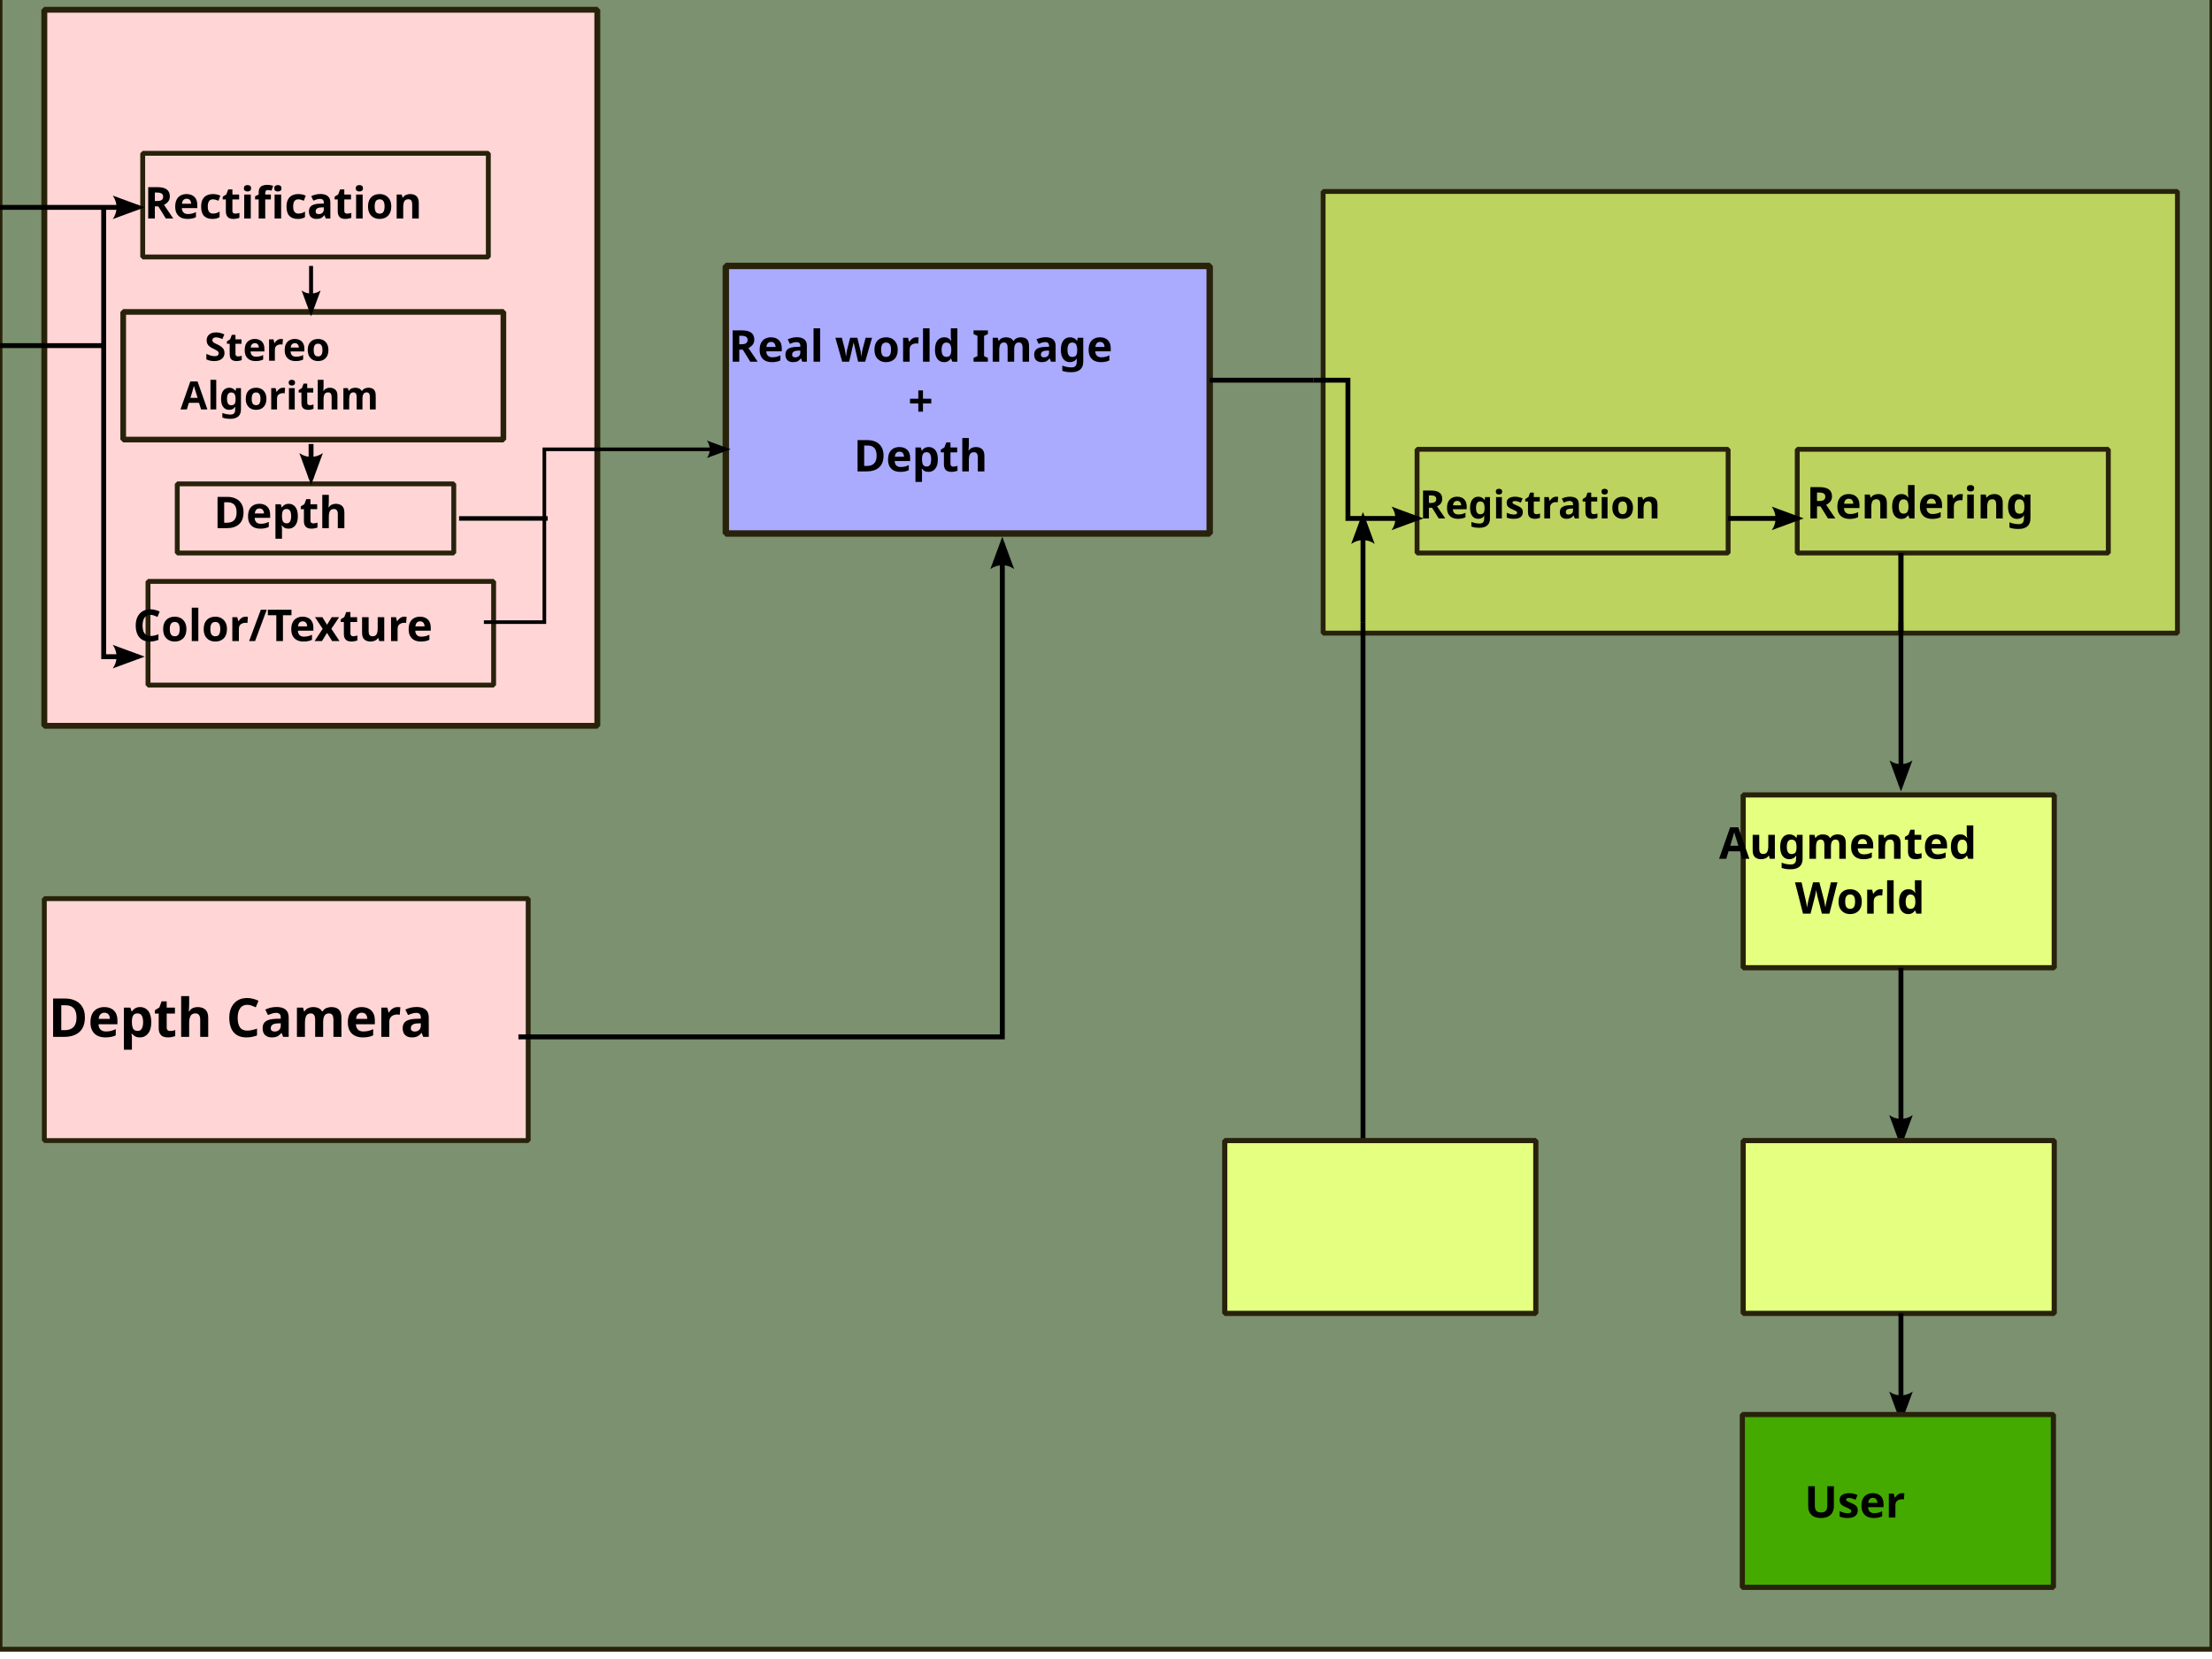
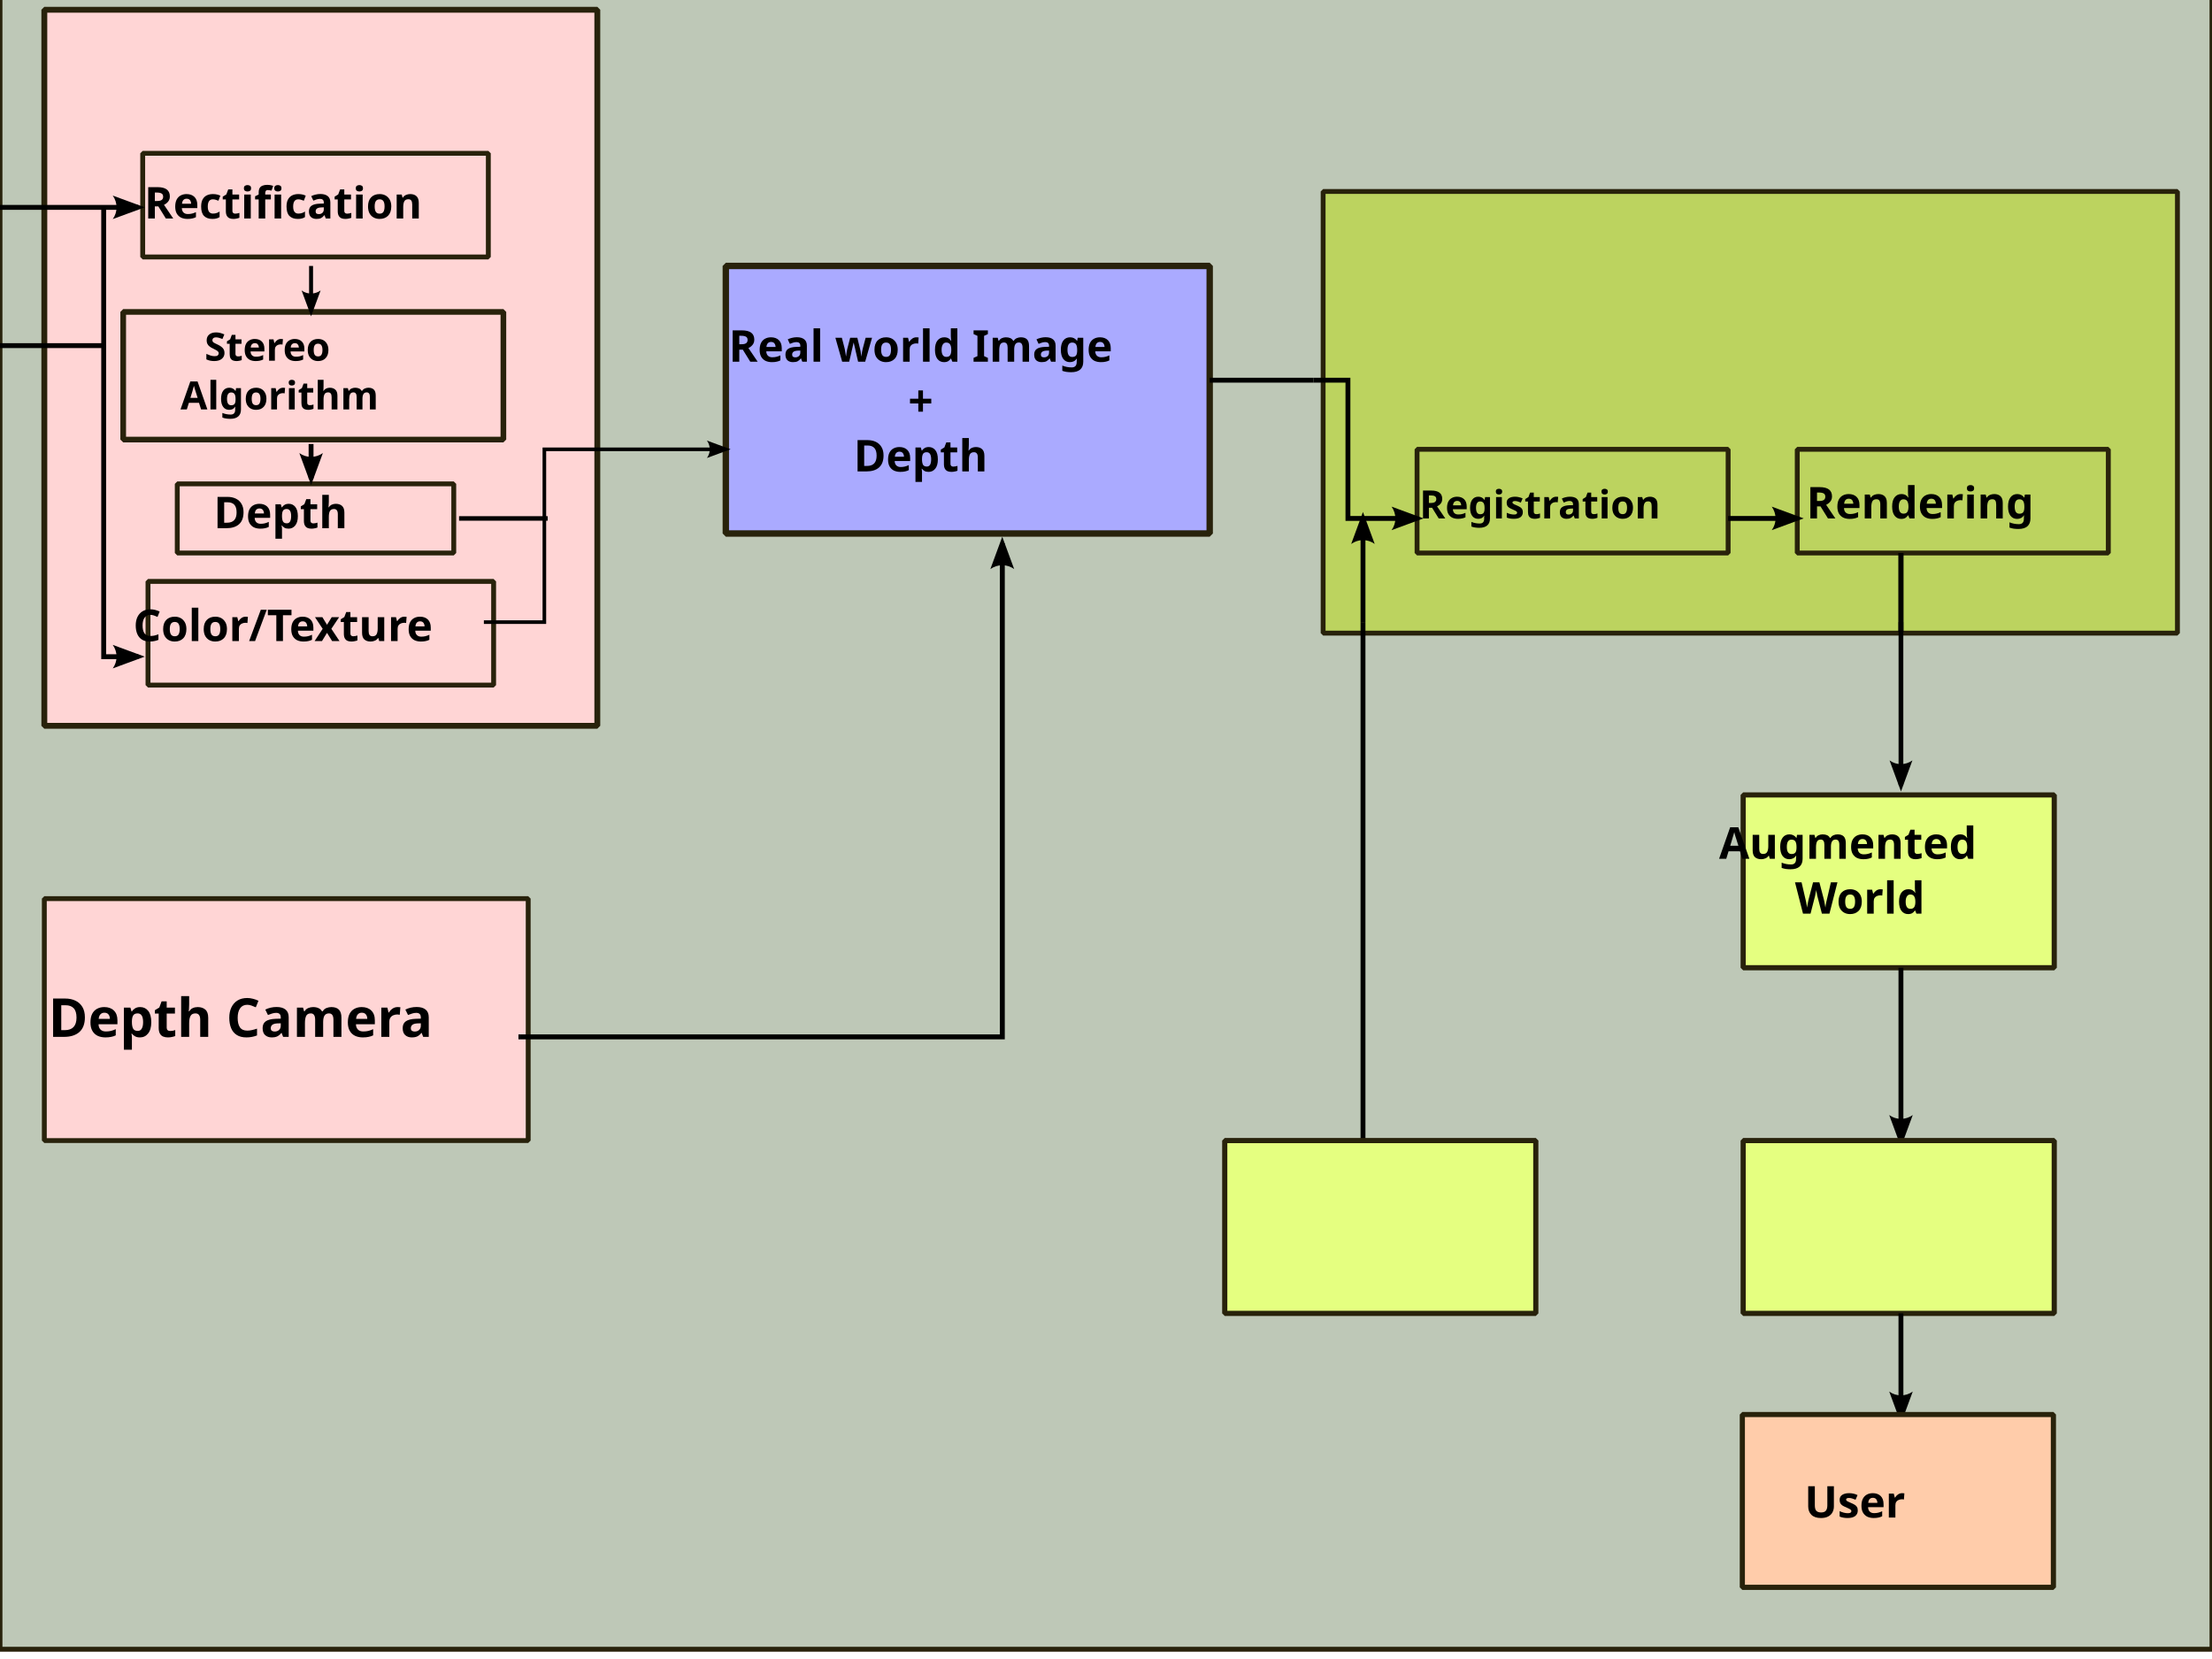
<svg xmlns="http://www.w3.org/2000/svg" width="453.543" height="340.157" id="svg2" version="1.0">
  <defs id="defs4">
    <marker orient="auto" refY="0.0" refX="0.0" id="Arrow2Mend" style="overflow:visible;">
      <path id="path4087" style="fill-rule:evenodd;stroke-width:0.625;stroke-linejoin:round;" d="M 8.719,4.034 L -2.207,0.016 L 8.719,-4.002 C 6.973,-1.63 6.983,1.616 8.719,4.034 z " transform="scale(0.6) rotate(180) translate(0,0)" />
    </marker>
  </defs>
  <g id="layer1" transform="translate(4.149475e-6,-698.0315)">
-     <rect style="fill:#7c916f;fill-opacity:1;stroke:#28220b;stroke-width:0.999;stroke-linecap:round;stroke-linejoin:bevel;stroke-miterlimit:4;stroke-opacity:1;stroke-dasharray:none;stroke-dashoffset:0" id="rect7880" width="453.543" height="340.157" x="-4.149475e-06" y="696.031" />
+     <rect style="fill:#bec8b7;fill-opacity:1;stroke:#28220b;stroke-width:0.999;stroke-linecap:round;stroke-linejoin:bevel;stroke-miterlimit:4;stroke-opacity:1;stroke-dasharray:none;stroke-dashoffset:0" id="rect7880" width="453.543" height="340.157" x="-4.149475e-06" y="696.031" />
    <rect style="fill:#ffd5d5;stroke:#28220b;stroke-width:1.205;stroke-linecap:round;stroke-linejoin:bevel;stroke-miterlimit:4;stroke-opacity:1;stroke-dasharray:none;stroke-dashoffset:0" id="rect2995" width="113.386" height="146.819" x="9.087" y="700.031" />
    <rect style="fill:#aaaaff;stroke:#28220b;stroke-width:1.311;stroke-linecap:round;stroke-linejoin:bevel;stroke-miterlimit:4;stroke-opacity:1;stroke-dasharray:none;stroke-dashoffset:0;fill-opacity:1" id="rect3767" width="99.213" height="54.857" x="148.819" y="752.561" />
    <rect style="fill:#ffd5d5;stroke:#28220b;stroke-width:0.999;stroke-linecap:round;stroke-linejoin:bevel;stroke-miterlimit:4;stroke-opacity:1;stroke-dasharray:none;stroke-dashoffset:0" id="rect3769" width="99.213" height="49.606" x="9.087" y="882.283" />
    <rect style="fill:#bcd35f;stroke:#28220b;stroke-width:0.994;stroke-linecap:round;stroke-linejoin:bevel;stroke-miterlimit:4;stroke-opacity:1;stroke-dasharray:none;stroke-dashoffset:0" id="rect3773" width="175.165" height="90.557" x="271.291" y="737.291" />
    <rect style="fill:none;stroke:#28220b;stroke-width:0.999;stroke-linecap:round;stroke-linejoin:bevel;stroke-miterlimit:4;stroke-opacity:1;stroke-dasharray:none;stroke-dashoffset:0" id="rect3775" width="70.866" height="21.26" x="29.26" y="729.465" />
    <text xml:space="preserve" style="font-size:11px;font-style:normal;font-variant:normal;font-weight:normal;font-stretch:normal;text-align:center;line-height:125%;letter-spacing:0px;word-spacing:0px;writing-mode:lr-tb;text-anchor:middle;fill:#000000;fill-opacity:1;stroke:none;font-family:Sans;-inkscape-font-specification:Sans" x="56.477" y="910.63" id="text3777">
      <tspan id="tspan3779" x="56.477" y="910.63" style="font-weight:bold;-inkscape-font-specification:Sans Bold">Depth Camera</tspan>
    </text>
    <rect style="fill:#aaffaa;fill-opacity:1;stroke:#28220b;stroke-width:0.538;stroke-linecap:round;stroke-linejoin:bevel;stroke-miterlimit:4;stroke-opacity:1;stroke-dasharray:none;stroke-dashoffset:0" id="rect7486" width="106.299" height="56.693" x="-241.118" y="727.465" />
-     <rect style="fill:#ac9393;stroke:#28220b;stroke-width:1.105;stroke-linecap:round;stroke-linejoin:bevel;stroke-miterlimit:4;stroke-opacity:1;stroke-dasharray:none;stroke-dashoffset:0" id="rect3781-3" width="77.953" height="19.096" x="-92.646" y="728.542" />
+     <rect style="fill:#c8b7b7;stroke:#28220b;stroke-width:1.105;stroke-linecap:round;stroke-linejoin:bevel;stroke-miterlimit:4;stroke-opacity:1;stroke-dasharray:none;stroke-dashoffset:0" id="rect3781-3" width="77.953" height="19.096" x="-92.646" y="728.542" />
    <text xml:space="preserve" style="font-size:11px;font-style:normal;font-variant:normal;font-weight:normal;font-stretch:normal;text-align:center;line-height:125%;letter-spacing:0px;word-spacing:0px;writing-mode:lr-tb;text-anchor:middle;fill:#000000;fill-opacity:1;stroke:none;font-family:Sans;-inkscape-font-specification:Sans" x="-55.213" y="740.551" id="text3801">
      <tspan id="tspan3803" x="-55.213" y="740.551" style="font-size:9px;font-weight:bold;-inkscape-font-specification:Sans Bold">Left Camera</tspan>
    </text>
-     <rect style="fill:#ac9393;stroke:#28220b;stroke-width:1.105;stroke-linecap:round;stroke-linejoin:bevel;stroke-miterlimit:4;stroke-opacity:1;stroke-dasharray:none;stroke-dashoffset:0" id="rect3781-3-2" width="77.953" height="19.096" x="-92.819" y="759.975" />
+     <rect style="fill:#c8b7b7;stroke:#28220b;stroke-width:1.105;stroke-linecap:round;stroke-linejoin:bevel;stroke-miterlimit:4;stroke-opacity:1;stroke-dasharray:none;stroke-dashoffset:0;fill-opacity:1" id="rect3781-3-2" width="77.953" height="19.096" x="-92.819" y="759.975" />
    <text xml:space="preserve" style="font-size:11px;font-style:normal;font-variant:normal;font-weight:normal;font-stretch:normal;text-align:center;line-height:125%;letter-spacing:0px;word-spacing:0px;writing-mode:lr-tb;text-anchor:middle;fill:#000000;fill-opacity:1;stroke:none;font-family:Sans;-inkscape-font-specification:Sans" x="-55.213" y="771.984" id="text3801-3">
      <tspan id="tspan3803-8" x="-55.213" y="771.984" style="font-size:9px;font-weight:bold;-inkscape-font-specification:Sans Bold">Right Camera</tspan>
    </text>
    <rect style="fill:none;stroke:#28220b;stroke-width:1.163;stroke-linecap:round;stroke-linejoin:bevel;stroke-miterlimit:4;stroke-opacity:1;stroke-dasharray:none;stroke-dashoffset:0" id="rect3775-1" width="77.953" height="26.173" x="25.26" y="761.984" />
    <rect style="fill:none;stroke:#28220b;stroke-width:0.999;stroke-linecap:round;stroke-linejoin:bevel;stroke-miterlimit:4;stroke-opacity:1;stroke-dasharray:none;stroke-dashoffset:0" id="rect3775-9" width="70.866" height="21.26" x="30.346" y="817.244" />
    <text xml:space="preserve" style="font-size:11px;font-style:normal;font-variant:normal;font-weight:normal;font-stretch:normal;text-align:center;line-height:125%;letter-spacing:0px;word-spacing:0px;writing-mode:lr-tb;text-anchor:middle;fill:#000000;fill-opacity:1;stroke:none;font-family:Sans;-inkscape-font-specification:Sans" x="65.212" y="742.823" id="text3877">
      <tspan id="tspan3879" x="65.212" y="742.823" style="font-size:9px;font-weight:bold;-inkscape-font-specification:Sans Bold">Rectification</tspan>
    </text>
    <text xml:space="preserve" style="font-size:11px;font-style:normal;font-variant:normal;font-weight:normal;font-stretch:normal;text-align:center;line-height:125%;letter-spacing:0px;word-spacing:0px;writing-mode:lr-tb;text-anchor:middle;fill:#000000;fill-opacity:1;stroke:none;font-family:Sans;-inkscape-font-specification:Sans" x="64.477" y="771.984" id="text3881">
      <tspan id="tspan3883" x="65.867" y="771.984" style="font-size:8px;font-weight:bold;-inkscape-font-specification:Sans Bold">Stereo </tspan>
      <tspan x="64.477" y="781.984" style="font-size:8px;font-weight:bold;-inkscape-font-specification:Sans Bold" id="tspan3895">Algorithm</tspan>
    </text>
    <text xml:space="preserve" style="font-size:11px;font-style:normal;font-variant:normal;font-weight:normal;font-stretch:normal;text-align:center;line-height:125%;letter-spacing:0px;word-spacing:0px;writing-mode:lr-tb;text-anchor:middle;fill:#000000;fill-opacity:1;stroke:none;font-family:Sans;-inkscape-font-specification:Sans" x="65.159" y="829.476" id="text3885">
      <tspan id="tspan3887" x="65.159" y="829.476" style="font-size:9px;font-weight:bold;-inkscape-font-specification:Sans Bold">Color/Texture</tspan>
    </text>
    <rect style="fill:none;stroke:#28220b;stroke-width:0.999;stroke-linecap:round;stroke-linejoin:bevel;stroke-miterlimit:4;stroke-opacity:1;stroke-dasharray:none;stroke-dashoffset:0" id="rect3889" width="56.693" height="14.173" x="36.346" y="797.244" />
    <text xml:space="preserve" style="font-size:11px;font-style:normal;font-variant:normal;font-weight:normal;font-stretch:normal;text-align:center;line-height:125%;letter-spacing:0px;word-spacing:0px;writing-mode:lr-tb;text-anchor:middle;fill:#000000;fill-opacity:1;stroke:none;font-family:Sans;-inkscape-font-specification:Sans" x="64.693" y="806.331" id="text3891">
      <tspan id="tspan3893" x="64.693" y="806.331" style="font-size:9px;font-weight:bold;-inkscape-font-specification:Sans Bold">Depth</tspan>
    </text>
    <flowRoot xml:space="preserve" id="flowRoot3897" style="font-size:11px;font-style:normal;font-variant:normal;font-weight:normal;font-stretch:normal;text-align:center;line-height:125%;letter-spacing:0px;word-spacing:0px;writing-mode:lr-tb;text-anchor:middle;fill:#000000;fill-opacity:1;stroke:none;font-family:Sans;-inkscape-font-specification:Sans" transform="translate(-18.7071,689.5465)">
      <flowRegion id="flowRegion3899">
        <rect id="rect3901" width="129.344" height="37.921" x="19.475" y="11.685" />
      </flowRegion>
      <flowPara id="flowPara3903" style="font-size:9px;font-weight:bold;-inkscape-font-specification:Sans Bold"> Stereo Image </flowPara>
      <flowPara style="font-size:9px;font-weight:bold;-inkscape-font-specification:Sans Bold" id="flowPara3905">Processing</flowPara>
    </flowRoot>
    <path style="fill:none;stroke:#000000;stroke-width:0.808px;stroke-linecap:butt;stroke-linejoin:miter;stroke-opacity:1;marker-end:url(#Arrow2Mend)" d="m 63.78,752.561 0,9.25" id="path3913" />
    <path style="fill:none;stroke:#000000;stroke-width:1px;stroke-linecap:butt;stroke-linejoin:miter;stroke-opacity:1;marker-end:url(#Arrow2Mend)" d="m 63.78,789.071 0,7.087" id="path3915" />
    <path style="fill:none;stroke:#000000;stroke-width:0.925px;stroke-linecap:butt;stroke-linejoin:miter;stroke-opacity:1" d="m 94.126,804.331 18.173,0" id="path3917" />
    <path style="fill:none;stroke:#000000;stroke-width:0.74px;stroke-linecap:butt;stroke-linejoin:miter;stroke-opacity:1;marker-end:url(#Arrow2Mend)" d="m 99.213,825.591 12.402,0 0,-35.433 37.205,0" id="path3919" />
    <text xml:space="preserve" style="font-size:11px;font-style:normal;font-variant:normal;font-weight:normal;font-stretch:normal;text-align:center;line-height:125%;letter-spacing:0px;word-spacing:0px;writing-mode:lr-tb;text-anchor:middle;fill:#000000;fill-opacity:1;stroke:none;font-family:Sans;-inkscape-font-specification:Sans" x="198.78" y="772.193" id="text3921">
      <tspan id="tspan3923" x="198.78" y="772.193" style="font-size:9px;font-weight:bold;-inkscape-font-specification:Sans Bold">Real world Image</tspan>
      <tspan x="198.78" y="783.443" id="tspan3927" style="font-size:9px;font-weight:bold;-inkscape-font-specification:Sans Bold">+</tspan>
      <tspan x="198.78" y="794.693" id="tspan3929" style="font-size:9px;font-weight:bold;-inkscape-font-specification:Sans Bold">Depth</tspan>
      <tspan x="198.78" y="805.943" id="tspan3925" />
    </text>
    <path style="fill:none;stroke:#000000;stroke-width:1.013px;stroke-linecap:butt;stroke-linejoin:miter;stroke-opacity:1;marker-end:url(#Arrow2Mend)" d="m 106.299,910.63 99.213,0 0,-101.213" id="path3931" />
    <path style="fill:none;stroke:#000000;stroke-width:0.971px;stroke-linecap:butt;stroke-linejoin:miter;stroke-opacity:1;marker-end:url(#Arrow2Mend)" d="m 389.764,825.591 0,33.433" id="path3935" />
    <rect style="fill:#e5ff80;stroke:#28220b;stroke-width:1.06;stroke-linecap:round;stroke-linejoin:bevel;stroke-miterlimit:4;stroke-opacity:1;stroke-dasharray:none;stroke-dashoffset:0" id="rect3937" width="63.78" height="35.433" x="357.417" y="861.024" />
    <path style="fill:none;stroke:#000000;stroke-width:1px;stroke-linecap:butt;stroke-linejoin:miter;stroke-opacity:1;marker-end:url(#Arrow2Mend)" d="m 389.764,896.457 0,35.433" id="path3939" />
    <rect style="fill:#e5ff80;stroke:#28220b;stroke-width:1.06;stroke-linecap:round;stroke-linejoin:bevel;stroke-miterlimit:4;stroke-opacity:1;stroke-dasharray:none;stroke-dashoffset:0" id="rect3941" width="63.78" height="35.433" x="357.417" y="931.89" />
    <path style="fill:none;stroke:#000000;stroke-width:1px;stroke-linecap:butt;stroke-linejoin:miter;stroke-opacity:1" d="m 248.031,77.953 21.26,0" id="path3943" transform="translate(-4.149475e-6,698.0315)" />
    <path style="fill:none;stroke:#000000;stroke-width:1px;stroke-linecap:butt;stroke-linejoin:miter;stroke-opacity:1;marker-start:none" d="m 279.465,825.591 0,106.299" id="path3945" />
    <rect style="fill:#e5ff80;stroke:#28220b;stroke-width:1.06;stroke-linecap:round;stroke-linejoin:bevel;stroke-miterlimit:4;stroke-opacity:1;stroke-dasharray:none;stroke-dashoffset:0" id="rect3947" width="63.78" height="35.433" x="251.118" y="931.89" />
    <rect style="fill:none;stroke:#28220b;stroke-width:0.999;stroke-linecap:round;stroke-linejoin:bevel;stroke-miterlimit:4;stroke-opacity:1;stroke-dasharray:none;stroke-dashoffset:0" id="rect3949" width="63.78" height="21.26" x="290.551" y="92.126" transform="translate(-4.149475e-6,698.0315)" />
    <rect style="fill:none;stroke:#28220b;stroke-width:0.999;stroke-linecap:round;stroke-linejoin:bevel;stroke-miterlimit:4;stroke-opacity:1;stroke-dasharray:none;stroke-dashoffset:0" id="rect3949-5" width="63.78" height="21.26" x="368.504" y="790.157" />
    <text xml:space="preserve" style="font-size:11px;font-style:normal;font-variant:normal;font-weight:normal;font-stretch:normal;text-align:center;line-height:125%;letter-spacing:0px;word-spacing:0px;writing-mode:lr-tb;text-anchor:middle;fill:#000000;fill-opacity:1;stroke:none;font-family:Sans;-inkscape-font-specification:Sans" x="322.898" y="804.331" id="text3969">
      <tspan id="tspan3971" x="322.898" y="804.331" style="font-size:8px;font-weight:bold;-inkscape-font-specification:Sans Bold">Registration</tspan>
    </text>
    <text xml:space="preserve" style="font-size:11px;font-style:normal;font-variant:normal;font-weight:normal;font-stretch:normal;text-align:center;line-height:125%;letter-spacing:0px;word-spacing:0px;writing-mode:lr-tb;text-anchor:middle;fill:#000000;fill-opacity:1;stroke:none;font-family:Sans;-inkscape-font-specification:Sans" x="400.85" y="804.331" id="text3973">
      <tspan id="tspan3975" x="400.85" y="804.331" style="font-size:9px;font-weight:bold;-inkscape-font-specification:Sans Bold">Rendering</tspan>
    </text>
    <path style="fill:none;stroke:#000000;stroke-width:1px;stroke-linecap:butt;stroke-linejoin:miter;stroke-opacity:1;marker-end:url(#Arrow2Mend)" d="m 269.291,77.953 7.087,0 0,28.346 14.173,0" id="path3979" transform="translate(-4.149475e-6,698.0315)" />
    <path style="fill:none;stroke:#000000;stroke-width:1px;stroke-linecap:butt;stroke-linejoin:miter;stroke-opacity:1;marker-end:url(#Arrow2Mend)" d="m 354.331,106.299 14.173,0" id="path3981" transform="translate(-4.149475e-6,698.0315)" />
    <path style="fill:none;stroke:#000000;stroke-width:1.068px;stroke-linecap:butt;stroke-linejoin:miter;stroke-opacity:1" d="m 389.764,811.417 0,16.173" id="path3985" />
    <path style="fill:none;stroke:#000000;stroke-width:1px;stroke-linecap:butt;stroke-linejoin:miter;stroke-opacity:1;marker-end:url(#Arrow2Mend)" d="m 0,42.52 28.346,0" id="path3987" transform="translate(-4.149475e-6,698.0315)" />
    <path style="fill:none;stroke:#000000;stroke-width:1px;stroke-linecap:butt;stroke-linejoin:miter;stroke-opacity:1" d="m 0,70.866 21.26,0 0,-28.346" id="path3991" transform="translate(-4.149475e-6,698.0315)" />
    <text xml:space="preserve" style="font-size:11px;font-style:normal;font-variant:normal;font-weight:normal;font-stretch:normal;text-align:center;line-height:125%;letter-spacing:0px;word-spacing:0px;writing-mode:lr-tb;text-anchor:middle;fill:#000000;fill-opacity:1;stroke:none;font-family:Sans;-inkscape-font-specification:Sans" x="388.504" y="874.11" id="text3993">
      <tspan x="390.068" y="874.11" id="tspan3997" style="font-size:9px;font-weight:bold;-inkscape-font-specification:Sans Bold">Augmented </tspan>
      <tspan x="388.504" y="885.36" style="font-size:9px;font-weight:bold;-inkscape-font-specification:Sans Bold" id="tspan4013">World</tspan>
    </text>
    <flowRoot xml:space="preserve" id="flowRoot4001" style="font-size:11px;font-style:normal;font-variant:normal;font-weight:normal;font-stretch:normal;text-align:center;line-height:125%;letter-spacing:0px;word-spacing:0px;writing-mode:lr-tb;text-anchor:middle;fill:#000000;fill-opacity:1;stroke:none;font-family:Sans;-inkscape-font-specification:Sans" transform="translate(-18,694.0315)">
      <flowRegion id="flowRegion4003">
        <rect id="rect4005" width="169.105" height="39.598" x="298.612" y="45.441" />
      </flowRegion>
      <flowPara id="flowPara4007" style="font-size:9px;font-weight:bold;-inkscape-font-specification:Sans Bold">Integration of Synthetic </flowPara>
      <flowPara style="font-size:9px;font-weight:bold;-inkscape-font-specification:Sans Bold" id="flowPara4011">and Real world</flowPara>
      <flowPara id="flowPara4009" />
    </flowRoot>
    <flowRoot xml:space="preserve" id="flowRoot4015" style="font-size:11px;font-style:normal;font-variant:normal;font-weight:normal;font-stretch:normal;text-align:center;line-height:125%;letter-spacing:0px;word-spacing:0px;writing-mode:lr-tb;text-anchor:middle;fill:#000000;fill-opacity:1;stroke:none;font-family:Sans;-inkscape-font-specification:Sans" transform="matrix(0.9688028,0,0,1.064817,-0.3989717,680.2824)">
      <flowRegion id="flowRegion4017">
        <rect id="rect4019" width="73.246" height="28.455" x="366.124" y="240.837" />
      </flowRegion>
      <flowPara id="flowPara4021" style="font-size:9px;font-weight:bold;-inkscape-font-specification:Sans Bold">See-through display</flowPara>
    </flowRoot>
    <flowRoot xml:space="preserve" id="flowRoot4023" style="font-size:11px;font-style:normal;font-variant:normal;font-weight:normal;font-stretch:normal;text-align:center;line-height:125%;letter-spacing:0px;word-spacing:0px;writing-mode:lr-tb;text-anchor:middle;fill:#000000;fill-opacity:1;stroke:none;font-family:Sans;-inkscape-font-specification:Sans" transform="translate(-16,694.0315)">
      <flowRegion id="flowRegion4025">
        <rect id="rect4027" width="82.443" height="51.662" x="257.715" y="238.889" />
      </flowRegion>
      <flowPara id="flowPara4029" style="font-size:9px;font-weight:bold;-inkscape-font-specification:Sans Bold">Synthetic Objects</flowPara>
      <flowPara style="font-size:9px;font-weight:bold;-inkscape-font-specification:Sans Bold" id="flowPara4035">(3D Model)</flowPara>
      <flowPara id="flowPara4031" />
      <flowPara id="flowPara4033" />
    </flowRoot>
    <path style="fill:none;stroke:#000000;stroke-width:1px;stroke-linecap:butt;stroke-linejoin:miter;stroke-opacity:1;marker-end:url(#Arrow2Mend)" d="m 279.465,825.591 0,-21.26" id="path6874" />
    <path style="fill:none;stroke:#000000;stroke-width:1px;stroke-linecap:butt;stroke-linejoin:miter;stroke-opacity:1;marker-end:url(#Arrow2Mend)" d="m 21.26,70.866 0,63.78 7.087,0" id="path7058" transform="translate(-4.149475e-6,698.0315)" />
    <path style="fill:none;stroke:#000000;stroke-width:1px;stroke-linecap:butt;stroke-linejoin:miter;stroke-opacity:1;marker-end:url(#Arrow2Mend)" d="m 389.764,269.291 0,21.26" id="path7242" transform="translate(-4.149475e-6,698.0315)" />
-     <rect style="fill:#44aa00;stroke:#28220b;stroke-width:1.06;stroke-linecap:round;stroke-linejoin:bevel;stroke-miterlimit:4;stroke-opacity:1;stroke-dasharray:none;stroke-dashoffset:0" id="rect3941-0" width="63.78" height="35.433" x="357.244" y="988.063" />
+     <rect style="fill:#ffccaa;stroke:#28220b;stroke-width:1.06;stroke-linecap:round;stroke-linejoin:bevel;stroke-miterlimit:4;stroke-opacity:1;stroke-dasharray:none;stroke-dashoffset:0" id="rect3941-0" width="63.78" height="35.433" x="357.244" y="988.063" />
    <text xml:space="preserve" style="font-size:11px;font-style:normal;font-variant:normal;font-weight:normal;font-stretch:normal;text-align:center;line-height:125%;letter-spacing:0px;word-spacing:0px;writing-mode:lr-tb;text-anchor:middle;fill:#000000;fill-opacity:1;stroke:none;font-family:Sans;-inkscape-font-specification:Sans" x="387.475" y="1009.187" id="text7262">
      <tspan id="tspan7264" x="387.475" y="1009.187" style="font-size:9px;font-weight:bold;-inkscape-font-specification:Sans Bold">User</tspan>
    </text>
    <text xml:space="preserve" style="font-size:10px;font-style:normal;font-variant:normal;font-weight:bold;font-stretch:normal;text-align:center;line-height:125%;letter-spacing:0px;word-spacing:0px;writing-mode:lr-tb;text-anchor:middle;fill:#000000;fill-opacity:1;stroke:none;font-family:Sans;-inkscape-font-specification:Sans Bold" x="-184.598" y="752.724" id="text7488">
      <tspan id="tspan7490" x="-182.86" y="752.724">Outdoor </tspan>
      <tspan x="-184.598" y="765.224" id="tspan7862">Environment</tspan>
    </text>
    <path style="fill:none;stroke:#000000;stroke-width:1px;stroke-linecap:butt;stroke-linejoin:miter;stroke-opacity:1" d="m -134.819,754.724 21.26,0 0,-14.173" id="path7492" />
    <path style="fill:none;stroke:#000000;stroke-width:1px;stroke-linecap:butt;stroke-linejoin:miter;stroke-opacity:1;marker-end:url(#Arrow2Mend)" d="m -113.559,754.724 0,14.173 21.26,0" id="path7494" />
    <path style="fill:none;stroke:#000000;stroke-width:0.999;stroke-linecap:butt;stroke-linejoin:miter;stroke-miterlimit:4;stroke-opacity:1;stroke-dasharray:none;marker-end:url(#Arrow2Mend)" d="m -113.559,740.551 21.26,0" id="path7496" />
    <flowRoot xml:space="preserve" id="flowRoot7864" style="font-size:11px;font-style:normal;font-variant:normal;font-weight:normal;font-stretch:normal;text-align:center;line-height:125%;letter-spacing:0px;word-spacing:0px;writing-mode:lr-tb;text-anchor:middle;fill:#000000;fill-opacity:1;stroke:none;font-family:Sans;-inkscape-font-specification:Sans" transform="translate(-4.149475e-6,698.0315)">
      <flowRegion id="flowRegion7866">
        <rect id="rect7868" width="109.058" height="16.229" x="171.377" y="321.981" />
      </flowRegion>
      <flowPara id="flowPara7870" style="font-weight:bold;-inkscape-font-specification:Sans Bold;font-size:12px">AR System</flowPara>
    </flowRoot>
    <path style="fill:none;stroke:#000000;stroke-width:1px;stroke-linecap:butt;stroke-linejoin:miter;stroke-opacity:1" d="m 0,42.52 -14.173,0" id="path7882" transform="translate(-4.149475e-6,698.0315)" />
    <path style="fill:none;stroke:#000000;stroke-width:1px;stroke-linecap:butt;stroke-linejoin:miter;stroke-opacity:1" d="m 0,70.866 -14.173,0" id="path7884" transform="translate(-4.149475e-6,698.0315)" />
  </g>
</svg>
